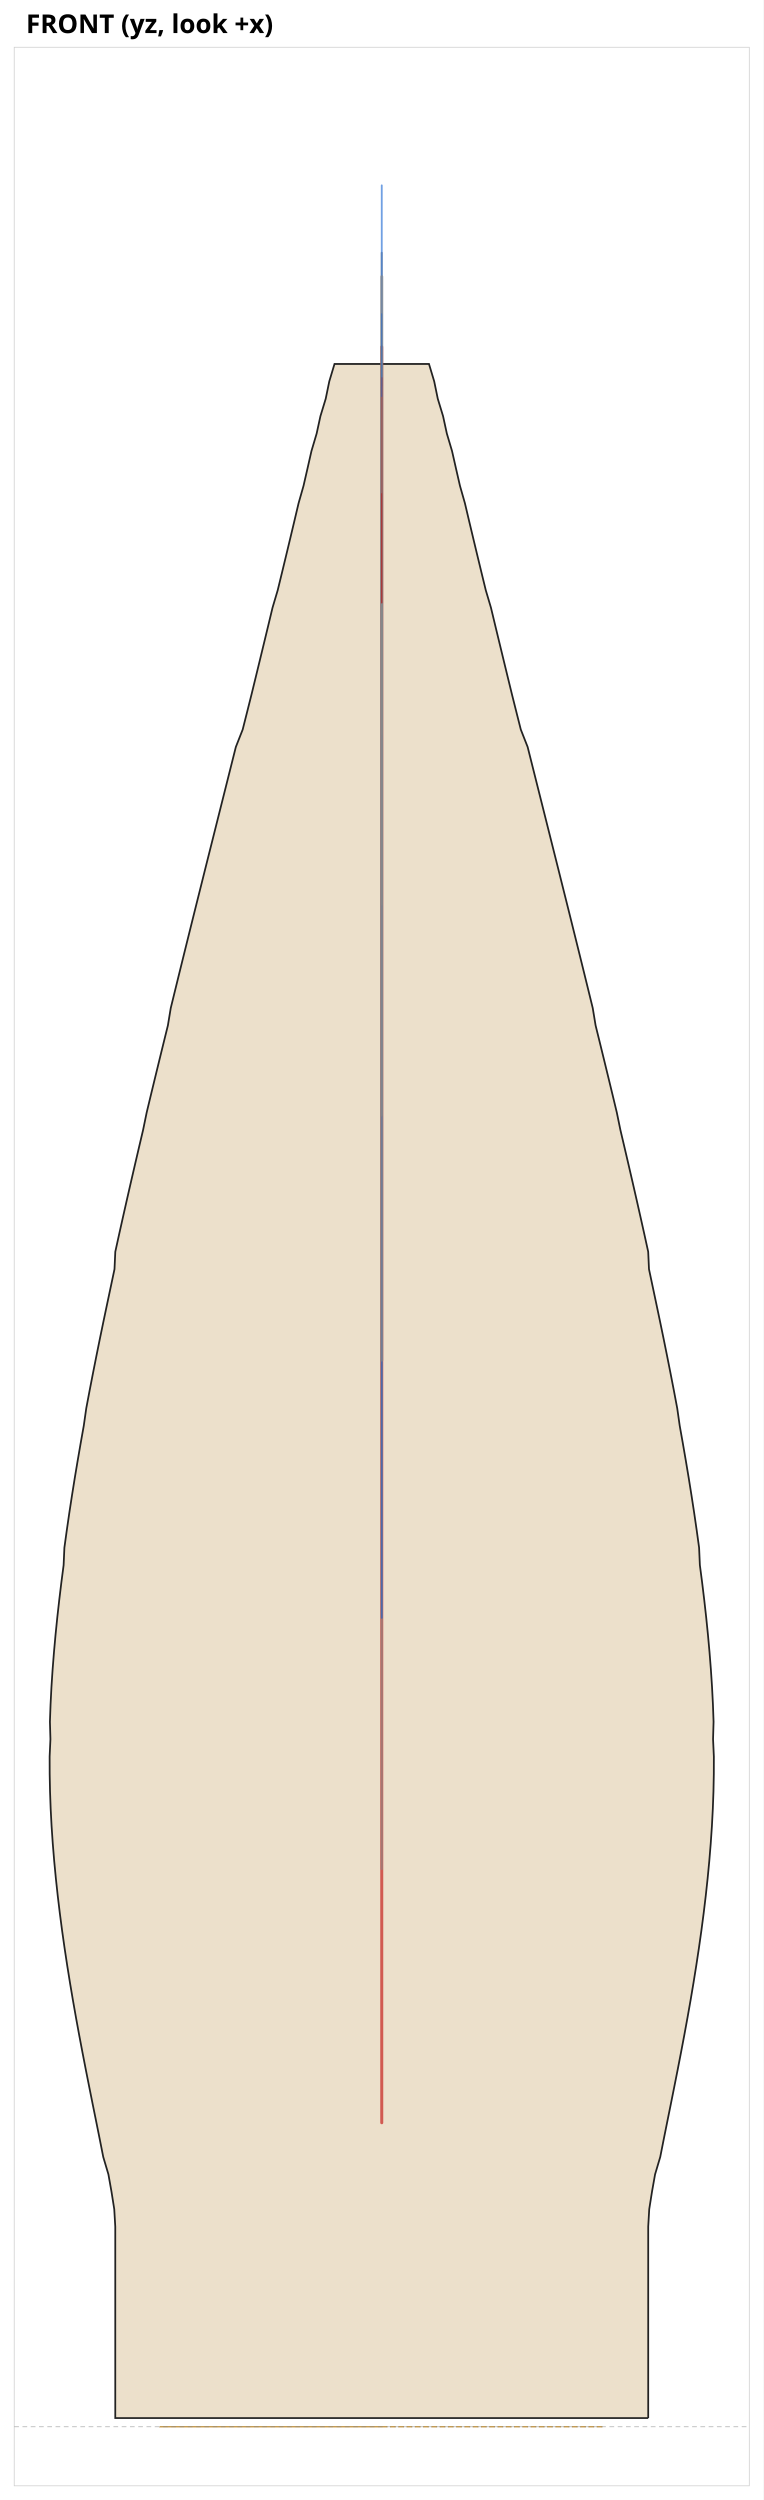
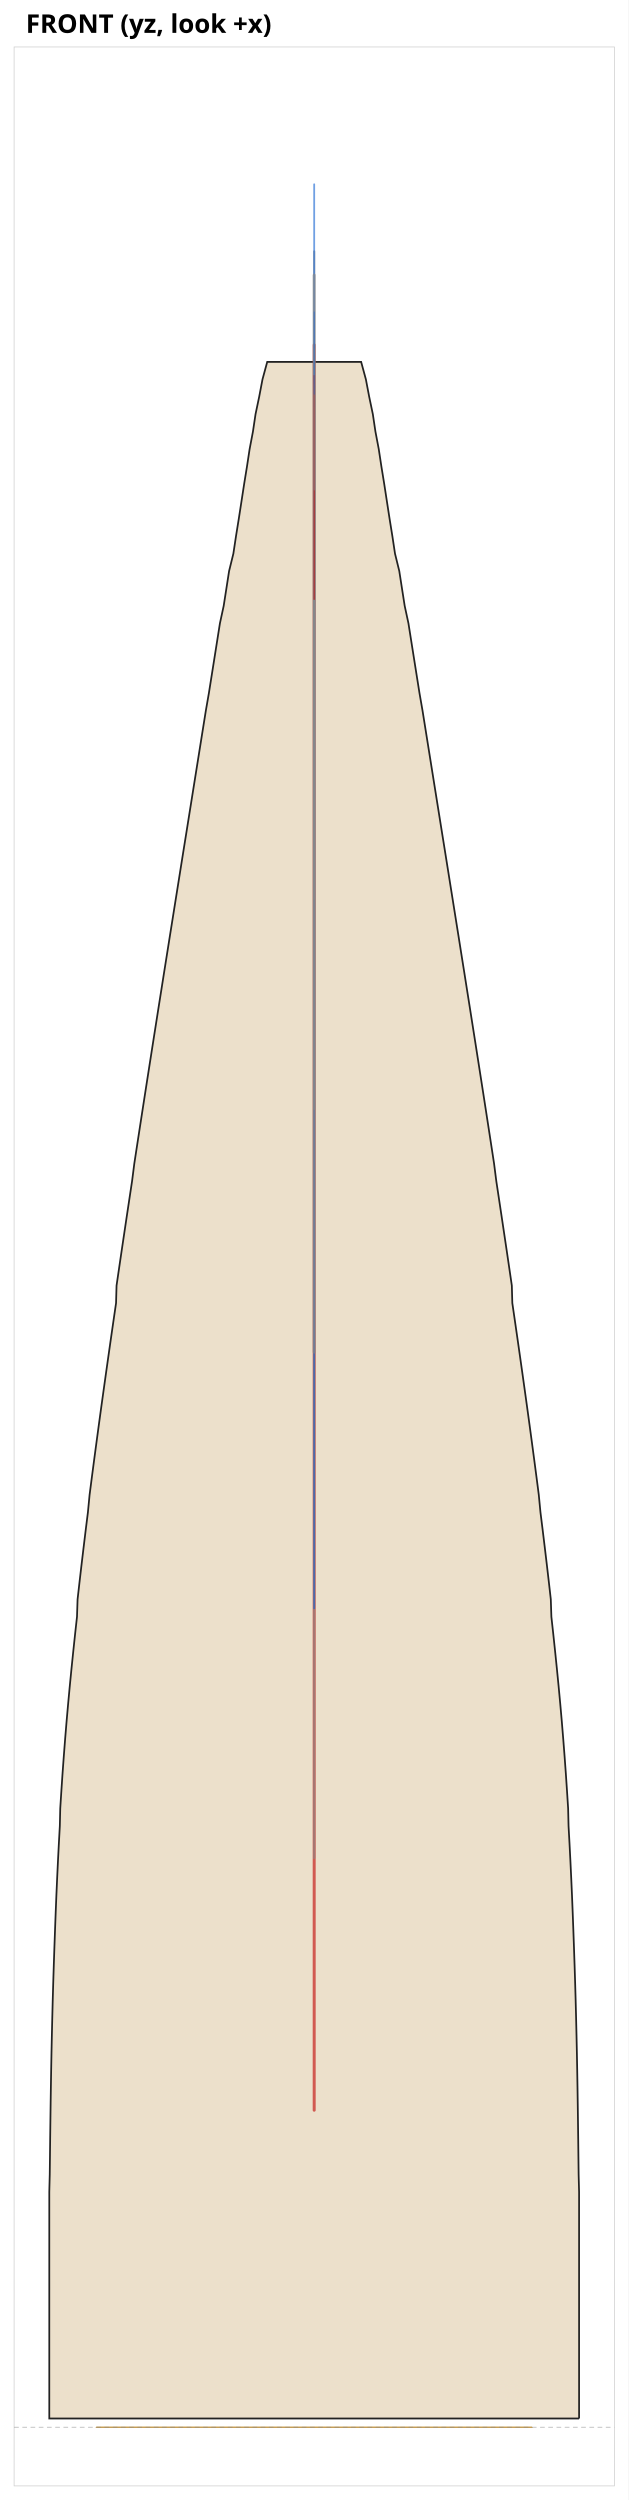
- <svg xmlns="http://www.w3.org/2000/svg" viewBox="-323.2 -2054.8 646.4 2116.8" width="900" height="2947" font-family="sans-serif" font-size="12">
-   <rect x="-323.2" y="-2054.8" width="646.4" height="2116.8" fill="#fff" />
-   <rect x="-311.2" y="-2014.8" width="622.4" height="2064.8" fill="none" stroke="#ccc" stroke-width="0.6" />
-   <text x="-301.2" y="-2026.8" font-family="sans-serif" font-size="22" font-weight="bold" fill="#000">FRONT (yz, look +x)</text>
+ <svg xmlns="http://www.w3.org/2000/svg" viewBox="-267.6 -2067.4 535.3 2129.4" width="900" height="3580" font-family="sans-serif" font-size="12">
+   <rect x="-267.6" y="-2067.4" width="535.3" height="2129.4" fill="#fff" />
+   <rect x="-255.6" y="-2027.4" width="511.3" height="2077.4" fill="none" stroke="#ccc" stroke-width="0.6" />
+   <text x="-245.6" y="-2039.4" font-family="sans-serif" font-size="22" font-weight="bold" fill="#000">FRONT (yz, look +x)</text>
  <g transform="scale(1,-1)">
-     <path d="M 225.63 7.37 L 225.63 22.11 L 225.63 36.85 L 225.63 51.59 L 225.63 66.33 L 225.63 81.07 L 225.63 95.81 L 225.63 110.55 L 225.63 125.29 L 225.63 140.02 L 225.63 154.76 L 225.63 169.50 L 226.49 184.24 L 228.82 198.98 L 231.43 213.72 L 235.81 228.46 L 238.72 243.20 L 241.68 257.94 L 244.66 272.68 L 247.61 287.42 L 250.53 302.16 L 253.39 316.90 L 256.18 331.64 L 258.88 346.38 L 261.48 361.12 L 263.96 375.86 L 266.32 390.59 L 268.55 405.33 L 270.64 420.07 L 272.57 434.81 L 274.34 449.55 L 275.93 464.29 L 277.34 479.03 L 278.55 493.77 L 279.55 508.51 L 280.33 523.25 L 280.87 537.99 L 281.17 552.73 L 281.21 567.47 L 280.53 582.21 L 280.96 596.95 L 280.42 611.69 L 279.66 626.43 L 278.69 641.16 L 277.53 655.90 L 276.20 670.64 L 274.71 685.38 L 273.06 700.12 L 271.28 714.86 L 269.36 729.60 L 268.71 744.34 L 266.68 759.08 L 264.54 773.82 L 262.28 788.56 L 259.93 803.30 L 257.47 818.04 L 254.93 832.78 L 252.31 847.52 L 250.21 862.26 L 247.43 877.00 L 244.57 891.73 L 241.65 906.47 L 238.67 921.21 L 235.62 935.95 L 232.52 950.69 L 229.40 965.43 L 226.28 980.17 L 225.61 994.91 L 222.37 1009.65 L 219.08 1024.39 L 215.75 1039.13 L 212.38 1053.87 L 208.97 1068.61 L 205.53 1083.35 L 202.06 1098.09 L 199.03 1112.83 L 195.49 1127.57 L 191.92 1142.30 L 188.33 1157.04 L 184.72 1171.78 L 181.08 1186.52 L 178.65 1201.26 L 175.04 1216.00 L 171.42 1230.74 L 167.78 1245.48 L 164.13 1260.22 L 160.47 1274.96 L 156.80 1289.70 L 153.11 1304.44 L 149.43 1319.18 L 145.73 1333.92 L 142.03 1348.66 L 138.33 1363.40 L 134.63 1378.14 L 130.93 1392.87 L 127.23 1407.61 L 123.53 1422.35 L 117.74 1437.09 L 114.02 1451.83 L 110.32 1466.57 L 106.72 1481.31 L 103.14 1496.05 L 99.57 1510.79 L 96.01 1525.53 L 92.47 1540.27 L 88.10 1555.01 L 84.51 1569.75 L 80.95 1584.49 L 77.41 1599.23 L 73.90 1613.97 L 70.42 1628.71 L 66.23 1643.44 L 62.85 1658.18 L 59.51 1672.92 L 55.13 1687.66 L 51.93 1702.40 L 47.45 1717.14 L 44.42 1731.88 L 40.00 1746.62 L -40.00 1746.62 L -44.42 1731.88 L -47.45 1717.14 L -51.93 1702.40 L -55.13 1687.66 L -59.51 1672.92 L -62.85 1658.18 L -66.23 1643.44 L -70.42 1628.71 L -73.90 1613.97 L -77.41 1599.23 L -80.95 1584.49 L -84.51 1569.75 L -88.10 1555.01 L -92.47 1540.27 L -96.01 1525.53 L -99.57 1510.79 L -103.14 1496.05 L -106.72 1481.31 L -110.32 1466.57 L -114.02 1451.83 L -117.74 1437.09 L -123.53 1422.35 L -127.23 1407.61 L -130.93 1392.87 L -134.63 1378.14 L -138.33 1363.40 L -142.03 1348.66 L -145.73 1333.92 L -149.43 1319.18 L -153.11 1304.44 L -156.80 1289.70 L -160.47 1274.96 L -164.13 1260.22 L -167.78 1245.48 L -171.42 1230.74 L -175.04 1216.00 L -178.65 1201.26 L -181.08 1186.52 L -184.72 1171.78 L -188.33 1157.04 L -191.92 1142.30 L -195.49 1127.57 L -199.03 1112.83 L -202.06 1098.09 L -205.53 1083.35 L -208.97 1068.61 L -212.38 1053.87 L -215.75 1039.13 L -219.08 1024.39 L -222.37 1009.65 L -225.61 994.91 L -226.28 980.17 L -229.40 965.43 L -232.52 950.69 L -235.62 935.95 L -238.67 921.21 L -241.65 906.47 L -244.57 891.73 L -247.43 877.00 L -250.21 862.26 L -252.31 847.52 L -254.93 832.78 L -257.47 818.04 L -259.93 803.30 L -262.28 788.56 L -264.54 773.82 L -266.68 759.08 L -268.71 744.34 L -269.36 729.60 L -271.28 714.86 L -273.06 700.12 L -274.71 685.38 L -276.20 670.64 L -277.53 655.90 L -278.69 641.16 L -279.66 626.43 L -280.42 611.69 L -280.96 596.95 L -280.53 582.21 L -281.21 567.47 L -281.17 552.73 L -280.87 537.99 L -280.33 523.25 L -279.55 508.51 L -278.55 493.77 L -277.34 479.03 L -275.93 464.29 L -274.34 449.55 L -272.57 434.81 L -270.64 420.07 L -268.55 405.33 L -266.32 390.59 L -263.96 375.86 L -261.48 361.12 L -258.88 346.38 L -256.18 331.64 L -253.39 316.90 L -250.53 302.16 L -247.61 287.42 L -244.66 272.68 L -241.68 257.94 L -238.72 243.20 L -235.81 228.46 L -231.43 213.72 L -228.82 198.98 L -226.49 184.24 L -225.63 169.50 L -225.63 154.76 L -225.63 140.02 L -225.63 125.29 L -225.63 110.55 L -225.63 95.81 L -225.63 81.07 L -225.63 66.33 L -225.63 51.59 L -225.63 36.85 L -225.63 22.11 L -225.63 7.37 L 225.63 7.37" fill="#e4d4b5" fill-opacity="0.7" stroke="#222" stroke-width="1.5" />
-     <path d="M 0.00 0.00 L 20.08 0.00 L 39.91 0.00 L 59.25 0.00 L 77.86 0.00 L 95.54 0.00 L 112.06 0.00 L 127.26 0.00 L 140.97 0.00 L 153.07 0.00 L 163.44 0.00 L 172.02 0.00 L 178.75 0.00 L 183.64 0.00 L 186.69 0.00 L 187.95 0.00 L 187.50 0.00 L 185.43 0.00 L 181.85 0.00 L 176.92 0.00 L 170.76 0.00 L 163.56 0.00 L 155.47 0.00 L 146.66 0.00 L 137.31 0.00 L 127.58 0.00 L 117.61 0.00 L 107.56 0.00 L 97.55 0.00 L 87.68 0.00 L 78.06 0.00 L 68.74 0.00 L 59.77 0.00 L 51.19 0.00 L 42.99 0.00 L 35.16 0.00 L 27.68 0.00 L 20.48 0.00 L 13.52 0.00 L 6.72 0.00 L 0.00 0.00 L -6.72 0.00 L -13.52 0.00 L -20.48 0.00 L -27.68 0.00 L -35.16 0.00 L -42.99 0.00 L -51.19 0.00 L -59.77 0.00 L -68.74 0.00 L -78.06 0.00 L -87.68 0.00 L -97.55 0.00 L -107.56 0.00 L -117.61 0.00 L -127.58 0.00 L -137.31 0.00 L -146.66 0.00 L -155.47 0.00 L -163.56 0.00 L -170.76 0.00 L -176.92 0.00 L -181.85 0.00 L -185.43 0.00 L -187.50 0.00 L -187.95 0.00 L -186.69 0.00 L -183.64 0.00 L -178.75 0.00 L -172.02 0.00 L -163.44 0.00 L -153.07 0.00 L -140.97 0.00 L -127.26 0.00 L -112.06 0.00 L -95.54 0.00 L -77.86 0.00 L -59.25 0.00 L -39.91 0.00 L -20.08 0.00 L 0.00 0.00" fill="none" stroke="#b8862b" stroke-width="1.0" stroke-dasharray="4,3" />
-     <line x1="-311.2" y1="0" x2="311.2" y2="0" stroke="#888" stroke-width="0.6" stroke-dasharray="4,3" opacity="0.7" />
-     <line x1="0" y1="257.43" x2="0" y2="1761.07" stroke="#c00000" stroke-width="2.550" opacity="0.6" stroke-linecap="round" />
-     <line x1="0" y1="472.32" x2="0" y2="1840.63" stroke="#888" stroke-width="1.938" opacity="0.6" stroke-linecap="round" />
-     <line x1="0" y1="684.92" x2="0" y2="1897.86" stroke="#1060d0" stroke-width="1.547" opacity="0.6" stroke-linecap="round" />
-     <line x1="0" y1="903.21" x2="0" y2="1820.43" stroke="#888" stroke-width="2.700" opacity="0.6" stroke-linecap="round" />
-     <line x1="0" y1="1110.31" x2="0" y2="1726.82" stroke="#888" stroke-width="2.023" opacity="0.6" stroke-linecap="round" />
-     <line x1="0" y1="1289.03" x2="0" y2="1700.01" stroke="#888" stroke-width="1.649" opacity="0.6" stroke-linecap="round" />
-     <line x1="0" y1="1431.95" x2="0" y2="1707.60" stroke="#888" stroke-width="1.292" opacity="0.6" stroke-linecap="round" />
-     <line x1="0" y1="1544.39" x2="0" y2="1734.86" stroke="#c00000" stroke-width="1.207" opacity="0.6" stroke-linecap="round" />
-     <line x1="0" y1="1637.53" x2="0" y2="1757.81" stroke="#888" stroke-width="0.935" opacity="0.6" stroke-linecap="round" />
-     <line x1="0" y1="1719.00" x2="0" y2="1789.16" stroke="#1060d0" stroke-width="0.714" opacity="0.6" stroke-linecap="round" />
+     <path d="M 225.63 7.42 L 225.63 22.27 L 225.63 37.11 L 225.63 51.96 L 225.63 66.80 L 225.63 81.65 L 225.63 96.49 L 225.63 111.34 L 225.63 126.18 L 225.63 141.03 L 225.63 155.87 L 225.63 170.72 L 225.63 185.56 L 225.63 200.41 L 225.24 215.25 L 225.06 230.10 L 224.89 244.94 L 224.70 259.79 L 224.50 274.63 L 224.28 289.48 L 224.03 304.32 L 223.75 319.17 L 223.43 334.01 L 223.08 348.86 L 222.70 363.70 L 222.27 378.55 L 221.80 393.39 L 221.29 408.24 L 220.76 423.08 L 220.20 437.93 L 219.60 452.77 L 218.94 467.62 L 218.23 482.46 L 217.47 497.31 L 216.65 512.15 L 216.30 527.00 L 215.35 541.84 L 214.35 556.69 L 213.27 571.53 L 212.12 586.38 L 210.90 601.22 L 209.59 616.07 L 208.21 630.91 L 206.75 645.76 L 205.23 660.61 L 203.66 675.45 L 202.03 690.30 L 201.54 705.14 L 199.86 719.99 L 198.14 734.83 L 196.37 749.68 L 194.57 764.52 L 192.72 779.37 L 191.30 794.21 L 189.38 809.06 L 187.43 823.90 L 185.45 838.75 L 183.45 853.59 L 181.42 868.44 L 179.36 883.28 L 177.28 898.13 L 175.18 912.97 L 173.06 927.82 L 170.92 942.66 L 168.76 957.51 L 168.35 972.35 L 166.18 987.20 L 164.00 1002.04 L 161.79 1016.89 L 159.58 1031.73 L 157.35 1046.58 L 155.11 1061.42 L 153.22 1076.27 L 150.95 1091.11 L 148.67 1105.96 L 146.38 1120.80 L 144.08 1135.65 L 141.77 1150.49 L 139.45 1165.34 L 137.13 1180.18 L 134.79 1195.03 L 132.46 1209.87 L 130.11 1224.72 L 127.77 1239.56 L 125.41 1254.41 L 123.06 1269.25 L 120.69 1284.10 L 118.33 1298.94 L 115.96 1313.79 L 113.60 1328.63 L 111.23 1343.48 L 108.85 1358.32 L 106.48 1373.17 L 104.11 1388.01 L 101.74 1402.86 L 99.37 1417.70 L 97.00 1432.55 L 94.63 1447.39 L 92.26 1462.24 L 89.68 1477.08 L 87.33 1491.93 L 84.98 1506.77 L 82.63 1521.62 L 80.29 1536.46 L 77.09 1551.31 L 74.78 1566.15 L 72.48 1581.00 L 68.84 1595.84 L 66.60 1610.69 L 64.22 1625.53 L 61.93 1640.38 L 59.65 1655.22 L 57.24 1670.07 L 54.99 1684.91 L 52.17 1699.76 L 49.96 1714.60 L 46.85 1729.45 L 44.03 1744.29 L 40.00 1759.14 L -40.00 1759.14 L -44.03 1744.29 L -46.85 1729.45 L -49.96 1714.60 L -52.17 1699.76 L -54.99 1684.91 L -57.24 1670.07 L -59.65 1655.22 L -61.93 1640.38 L -64.22 1625.53 L -66.60 1610.69 L -68.84 1595.84 L -72.48 1581.00 L -74.78 1566.15 L -77.09 1551.31 L -80.29 1536.46 L -82.63 1521.62 L -84.98 1506.77 L -87.33 1491.93 L -89.68 1477.08 L -92.26 1462.24 L -94.63 1447.39 L -97.00 1432.55 L -99.37 1417.70 L -101.74 1402.86 L -104.11 1388.01 L -106.48 1373.17 L -108.85 1358.32 L -111.23 1343.48 L -113.60 1328.63 L -115.96 1313.79 L -118.33 1298.94 L -120.69 1284.10 L -123.06 1269.25 L -125.41 1254.41 L -127.77 1239.56 L -130.11 1224.72 L -132.46 1209.87 L -134.79 1195.03 L -137.13 1180.18 L -139.45 1165.34 L -141.77 1150.49 L -144.08 1135.65 L -146.38 1120.80 L -148.67 1105.96 L -150.95 1091.11 L -153.22 1076.27 L -155.11 1061.42 L -157.35 1046.58 L -159.58 1031.73 L -161.79 1016.89 L -164.00 1002.04 L -166.18 987.20 L -168.35 972.35 L -168.76 957.51 L -170.92 942.66 L -173.06 927.82 L -175.18 912.97 L -177.28 898.13 L -179.36 883.28 L -181.42 868.44 L -183.45 853.59 L -185.45 838.75 L -187.43 823.90 L -189.38 809.06 L -191.30 794.21 L -192.72 779.37 L -194.57 764.52 L -196.37 749.68 L -198.14 734.83 L -199.86 719.99 L -201.54 705.14 L -202.03 690.30 L -203.66 675.45 L -205.23 660.61 L -206.75 645.76 L -208.21 630.91 L -209.59 616.07 L -210.90 601.22 L -212.12 586.38 L -213.27 571.53 L -214.35 556.69 L -215.35 541.84 L -216.30 527.00 L -216.65 512.15 L -217.47 497.31 L -218.23 482.46 L -218.94 467.62 L -219.60 452.77 L -220.20 437.93 L -220.76 423.08 L -221.29 408.24 L -221.80 393.39 L -222.27 378.55 L -222.70 363.70 L -223.08 348.86 L -223.43 334.01 L -223.75 319.17 L -224.03 304.32 L -224.28 289.48 L -224.50 274.63 L -224.70 259.79 L -224.89 244.94 L -225.06 230.10 L -225.24 215.25 L -225.63 200.41 L -225.63 185.56 L -225.63 170.72 L -225.63 155.87 L -225.63 141.03 L -225.63 126.18 L -225.63 111.34 L -225.63 96.49 L -225.63 81.65 L -225.63 66.80 L -225.63 51.96 L -225.63 37.11 L -225.63 22.27 L -225.63 7.42 L 225.63 7.42" fill="#e4d4b5" fill-opacity="0.7" stroke="#222" stroke-width="1.5" />
+     <path d="M 0.00 0.00 L 19.83 0.00 L 39.41 0.00 L 58.51 0.00 L 76.90 0.00 L 94.36 0.00 L 110.68 0.00 L 125.69 0.00 L 139.24 0.00 L 151.18 0.00 L 161.42 0.00 L 169.89 0.00 L 176.55 0.00 L 181.37 0.00 L 184.39 0.00 L 185.63 0.00 L 185.19 0.00 L 183.14 0.00 L 179.61 0.00 L 174.73 0.00 L 168.66 0.00 L 161.54 0.00 L 153.55 0.00 L 144.86 0.00 L 135.62 0.00 L 126.01 0.00 L 116.16 0.00 L 106.24 0.00 L 96.35 0.00 L 86.60 0.00 L 77.09 0.00 L 67.89 0.00 L 59.03 0.00 L 50.55 0.00 L 42.46 0.00 L 34.73 0.00 L 27.33 0.00 L 20.23 0.00 L 13.35 0.00 L 6.64 0.00 L 0.00 0.00 L -6.64 0.00 L -13.35 0.00 L -20.23 0.00 L -27.33 0.00 L -34.73 0.00 L -42.46 0.00 L -50.55 0.00 L -59.03 0.00 L -67.89 0.00 L -77.09 0.00 L -86.60 0.00 L -96.35 0.00 L -106.24 0.00 L -116.16 0.00 L -126.01 0.00 L -135.62 0.00 L -144.86 0.00 L -153.55 0.00 L -161.54 0.00 L -168.66 0.00 L -174.73 0.00 L -179.61 0.00 L -183.14 0.00 L -185.19 0.00 L -185.63 0.00 L -184.39 0.00 L -181.37 0.00 L -176.55 0.00 L -169.89 0.00 L -161.42 0.00 L -151.18 0.00 L -139.24 0.00 L -125.69 0.00 L -110.68 0.00 L -94.36 0.00 L -76.90 0.00 L -58.51 0.00 L -39.41 0.00 L -19.83 0.00 L 0.00 0.00" fill="none" stroke="#b8862b" stroke-width="1.0" stroke-dasharray="4,3" />
+     <line x1="-255.6" y1="0" x2="255.6" y2="0" stroke="#888" stroke-width="0.6" stroke-dasharray="4,3" opacity="0.7" />
+     <line x1="0" y1="270.00" x2="0" y2="1773.64" stroke="#c00000" stroke-width="2.550" opacity="0.6" stroke-linecap="round" />
+     <line x1="0" y1="484.89" x2="0" y2="1853.20" stroke="#888" stroke-width="1.938" opacity="0.6" stroke-linecap="round" />
+     <line x1="0" y1="697.49" x2="0" y2="1910.43" stroke="#1060d0" stroke-width="1.547" opacity="0.6" stroke-linecap="round" />
+     <line x1="0" y1="915.79" x2="0" y2="1833.00" stroke="#888" stroke-width="2.700" opacity="0.6" stroke-linecap="round" />
+     <line x1="0" y1="1122.89" x2="0" y2="1739.39" stroke="#888" stroke-width="2.023" opacity="0.6" stroke-linecap="round" />
+     <line x1="0" y1="1301.60" x2="0" y2="1712.58" stroke="#888" stroke-width="1.649" opacity="0.6" stroke-linecap="round" />
+     <line x1="0" y1="1444.52" x2="0" y2="1720.17" stroke="#888" stroke-width="1.292" opacity="0.6" stroke-linecap="round" />
+     <line x1="0" y1="1556.96" x2="0" y2="1747.43" stroke="#c00000" stroke-width="1.207" opacity="0.6" stroke-linecap="round" />
+     <line x1="0" y1="1650.10" x2="0" y2="1770.38" stroke="#888" stroke-width="0.935" opacity="0.6" stroke-linecap="round" />
+     <line x1="0" y1="1731.57" x2="0" y2="1801.73" stroke="#1060d0" stroke-width="0.714" opacity="0.6" stroke-linecap="round" />
  </g>
</svg>
